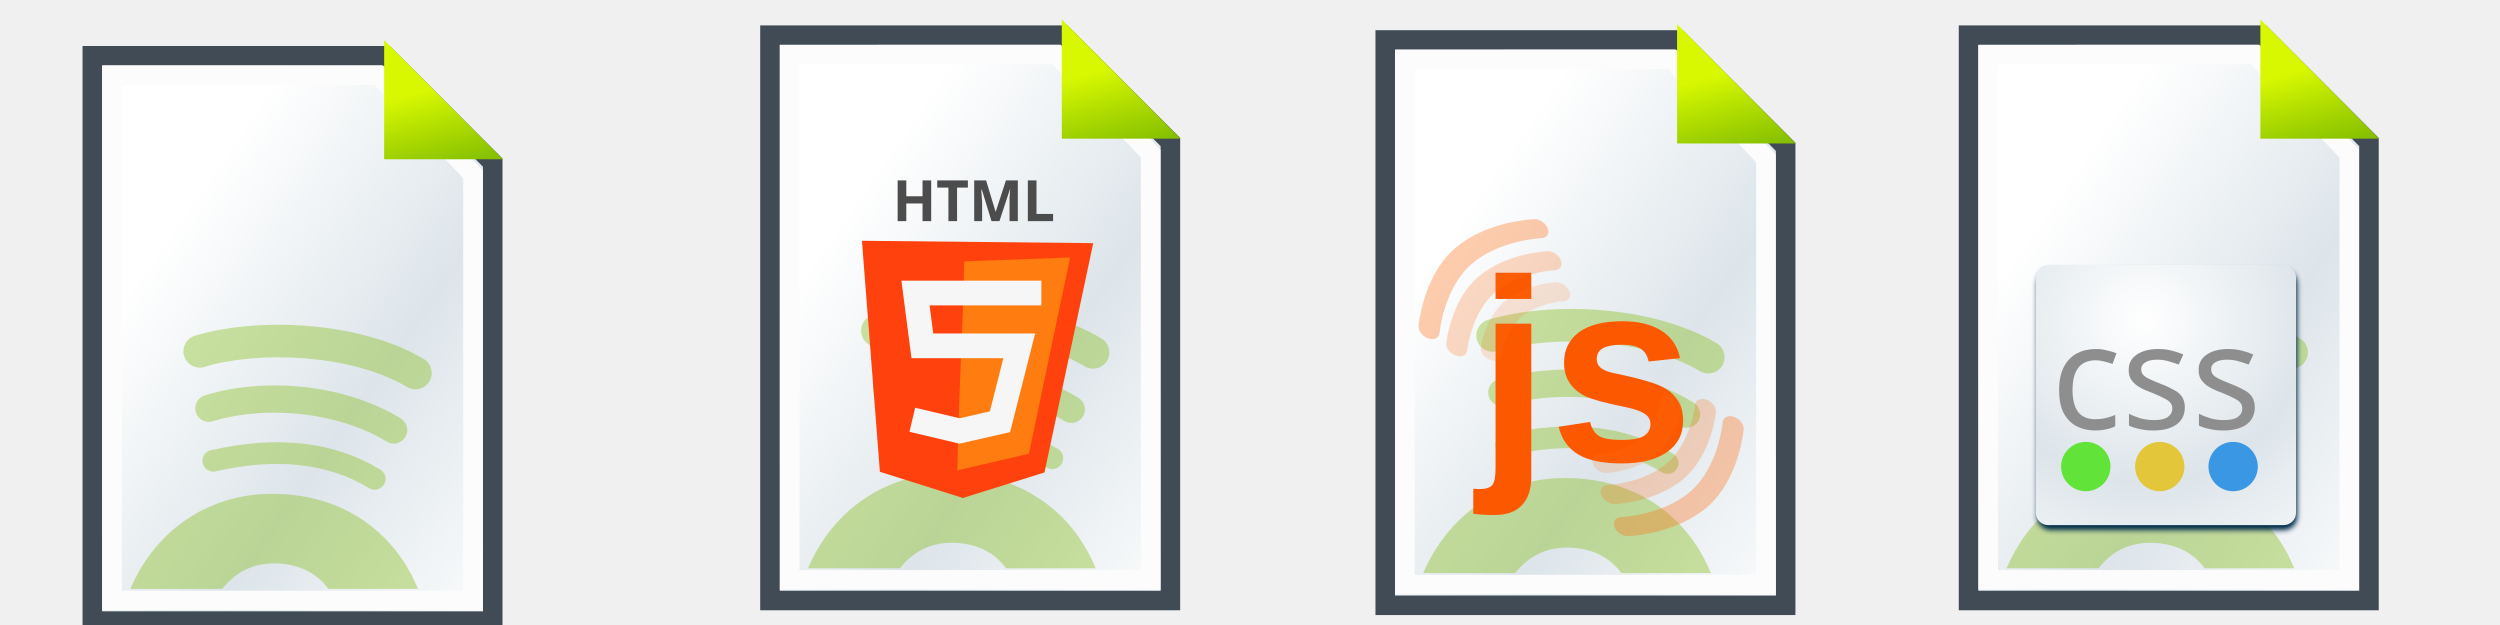
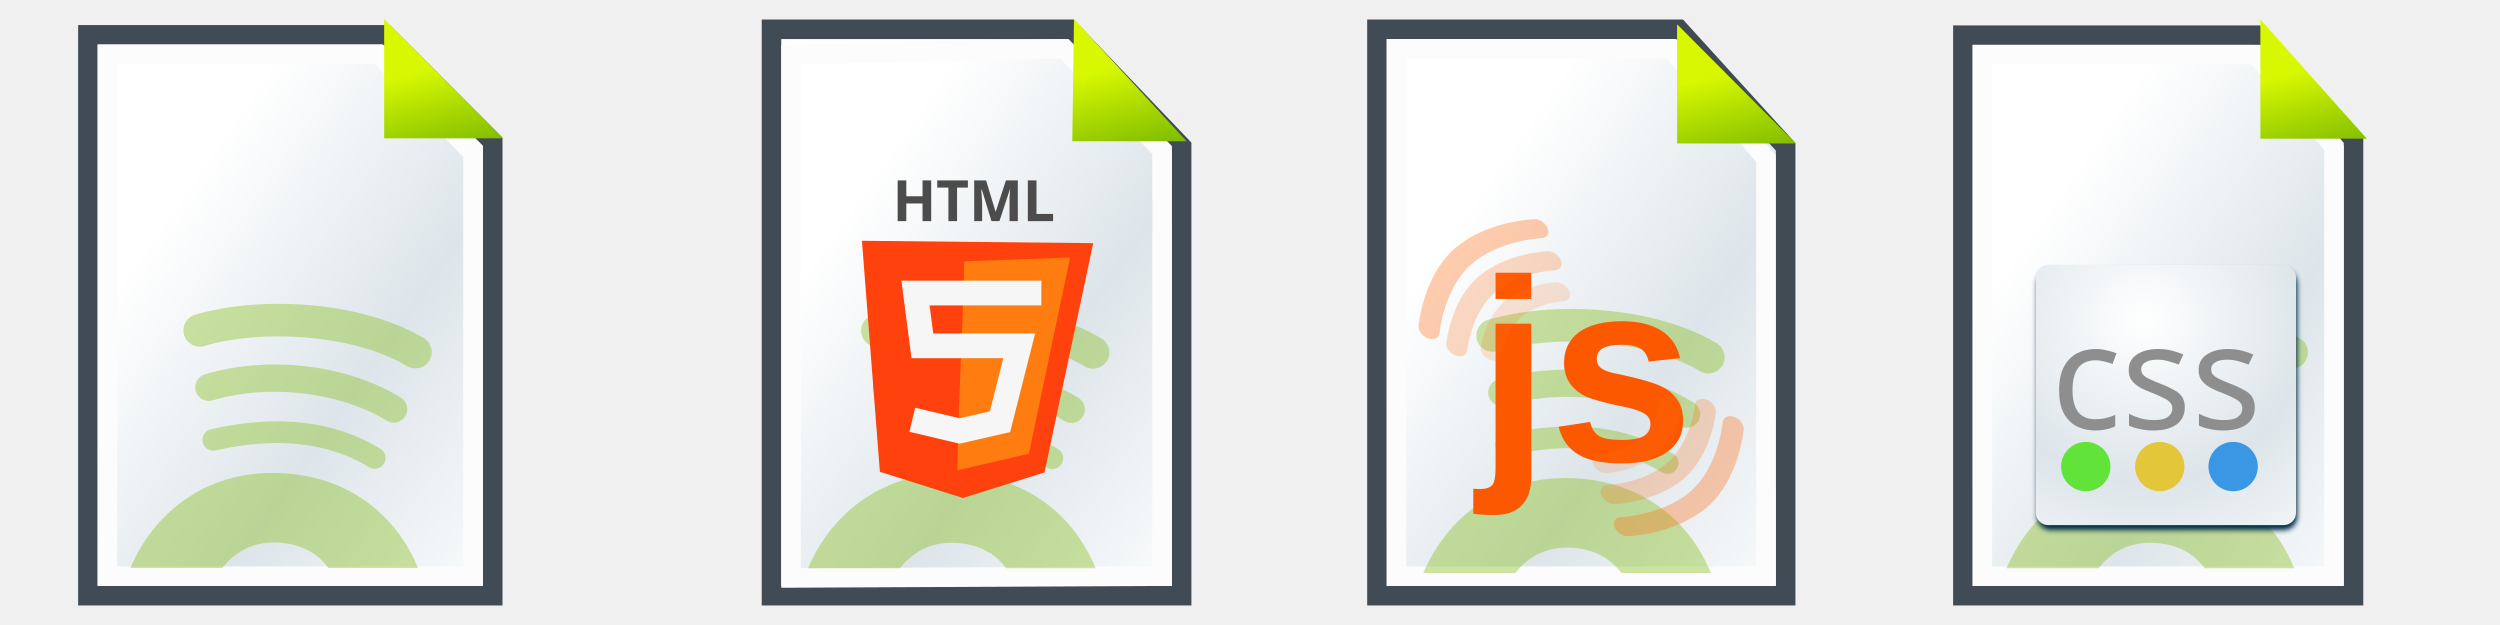
<svg xmlns="http://www.w3.org/2000/svg" xmlns:xlink="http://www.w3.org/1999/xlink" width="128" height="32" id="svg2" version="1.1">
  <defs id="defs4">
    <linearGradient id="linearGradient5073">
      <stop style="stop-color:#1396ff;stop-opacity:1;" offset="0" id="stop5075" />
      <stop style="stop-color:#1396ff;stop-opacity:0;" offset="1" id="stop5077" />
    </linearGradient>
    <linearGradient id="linearGradient4394">
      <stop style="stop-color:#ffd89f;stop-opacity:1;" offset="0" id="stop4396" />
      <stop id="stop4400" offset="0.5" style="stop-color:#ea9500;stop-opacity:1;" />
      <stop id="stop4398" offset="1" style="stop-color:#ffcf5e;stop-opacity:1;" />
    </linearGradient>
    <linearGradient id="linearGradient4200">
      <stop id="stop4202" offset="0" style="stop-color:#0071b8;stop-opacity:1;" />
      <stop style="stop-color:#002840;stop-opacity:1;" offset="1" id="stop4204" />
    </linearGradient>
    <linearGradient id="linearGradient4170">
      <stop style="stop-color:#44ff4e;stop-opacity:1;" offset="0" id="stop4172" />
      <stop id="stop4190" offset="0.5" style="stop-color:#249f1e;stop-opacity:1;" />
      <stop style="stop-color:#37ff10;stop-opacity:1;" offset="1" id="stop4174" />
    </linearGradient>
    <linearGradient id="linearGradient4158">
      <stop style="stop-color:#44b7ff;stop-opacity:1;" offset="0" id="stop4160" />
      <stop id="stop4166" offset="0.5" style="stop-color:#228dd0;stop-opacity:1;" />
      <stop style="stop-color:#5abfff;stop-opacity:1;" offset="1" id="stop4162" />
    </linearGradient>
    <linearGradient id="linearGradient4126">
      <stop style="stop-color:#abff07;stop-opacity:1;" offset="0" id="stop4128" />
      <stop id="stop4134" offset="0.5" style="stop-color:#7ab800;stop-opacity:1;" />
      <stop style="stop-color:#b2ff19;stop-opacity:1;" offset="1" id="stop4130" />
    </linearGradient>
    <linearGradient id="linearGradient4054">
      <stop style="stop-color:#7ab800;stop-opacity:1;" offset="0" id="stop4056" />
      <stop style="stop-color:#d7f800;stop-opacity:1;" offset="1" id="stop4058" />
    </linearGradient>
    <linearGradient id="linearGradient3894">
      <stop style="stop-color:#ffffff;stop-opacity:1;" offset="0" id="stop3896" />
      <stop id="stop3902" offset="0.5" style="stop-color:#dde5ea;stop-opacity:1;" />
      <stop style="stop-color:#ffffff;stop-opacity:1;" offset="1" id="stop3898" />
    </linearGradient>
    <clipPath id="clipPath3922" clipPathUnits="userSpaceOnUse">
      <path id="path3924" d="m 0,91.79 243.309,0 0,-91.79 L 0,0 0,91.79 z" />
    </clipPath>
    <clipPath clipPathUnits="userSpaceOnUse" id="clipPath4048">
      <rect style="fill:#ffffff;fill-opacity:1;stroke:none" id="rect4050" width="30.223" height="39.547" x="168.104" y="-236.716" transform="scale(1,-1)" ry="0" />
    </clipPath>
-     <filter id="filter4122" x="-0.018" width="1.036" y="-0.112" height="1.223">
-       <feGaussianBlur stdDeviation="0.507" id="feGaussianBlur4124" />
-     </filter>
    <linearGradient xlink:href="#linearGradient4126" id="linearGradient4132" x1="262.876" y1="-191.729" x2="263.086" y2="-181.698" gradientUnits="userSpaceOnUse" gradientTransform="matrix(1.190879,0,0,1.190879,-45.90566,31.93757)" />
-     <filter id="filter4152">
-       <feGaussianBlur stdDeviation="0.117" id="feGaussianBlur4154" />
-     </filter>
    <linearGradient xlink:href="#linearGradient4126" id="linearGradient4246" gradientUnits="userSpaceOnUse" gradientTransform="matrix(1.190879,0,0,1.190879,-45.90566,31.93757)" x1="262.876" y1="-191.729" x2="263.086" y2="-181.698" />
    <linearGradient xlink:href="#linearGradient4126" id="linearGradient4360" gradientUnits="userSpaceOnUse" gradientTransform="matrix(1.190879,0,0,1.190879,50.4948,38.85626)" x1="262.876" y1="-191.729" x2="263.086" y2="-181.698" />
    <linearGradient xlink:href="#linearGradient4126" id="linearGradient4380" gradientUnits="userSpaceOnUse" gradientTransform="matrix(1.190879,0,0,1.190879,-45.90566,31.93757)" x1="262.876" y1="-191.729" x2="263.086" y2="-181.698" />
    <linearGradient xlink:href="#linearGradient4394" id="linearGradient4392" x1="220.548" y1="-214.959" x2="263.09" y2="-214.959" gradientUnits="userSpaceOnUse" gradientTransform="matrix(0.6557873,0,0,0.6557873,60.95442,-70.23576)" />
    <linearGradient xlink:href="#linearGradient4126" id="linearGradient4406" gradientUnits="userSpaceOnUse" gradientTransform="matrix(1.190879,0,0,1.190879,-45.90566,31.93757)" x1="262.876" y1="-191.729" x2="263.086" y2="-181.698" />
    <linearGradient xlink:href="#linearGradient4126" id="linearGradient4502" gradientUnits="userSpaceOnUse" gradientTransform="matrix(1.190879,0,0,1.190879,-45.90566,31.93757)" x1="262.876" y1="-191.729" x2="263.086" y2="-181.698" />
    <linearGradient xlink:href="#linearGradient4394" id="linearGradient4510" gradientUnits="userSpaceOnUse" gradientTransform="matrix(0.6557873,0,0,0.6557873,60.95442,-70.23576)" x1="220.548" y1="-214.959" x2="263.09" y2="-214.959" />
-     <linearGradient xlink:href="#linearGradient4054" id="linearGradient4559" gradientUnits="userSpaceOnUse" gradientTransform="matrix(1.107955,0,0,1.107955,-4.023856,1021.042)" x1="25.045" y1="7.603" x2="23.92" y2="3.406" />
-     <linearGradient xlink:href="#linearGradient3894" id="linearGradient4571" gradientUnits="userSpaceOnUse" gradientTransform="matrix(1.125133,0,0,1.123076,-3.457067,1019.718)" x1="7.446" y1="15.946" x2="26.521" y2="29.142" />
-     <linearGradient xlink:href="#linearGradient3894" id="linearGradient4574" gradientUnits="userSpaceOnUse" gradientTransform="matrix(1.214924,0,0,1.211392,-4.928202,1018.373)" x1="7.446" y1="15.946" x2="26.521" y2="29.142" />
+     <linearGradient xlink:href="#linearGradient4054" id="linearGradient4559" gradientUnits="userSpaceOnUse" gradientTransform="matrix(1.107955,0,0,1.107955,-4.023856,1019.97)" x1="25.045" y1="7.603" x2="23.92" y2="3.406" />
+     <linearGradient xlink:href="#linearGradient3894" id="linearGradient4571" gradientUnits="userSpaceOnUse" gradientTransform="matrix(1.125133,0,0,1.123076,-3.457067,1018.646)" x1="7.446" y1="15.946" x2="26.521" y2="29.142" />
+     <linearGradient xlink:href="#linearGradient3894" id="linearGradient4574" gradientUnits="userSpaceOnUse" gradientTransform="matrix(1.214924,0,0,1.211392,-4.928202,1017.301)" x1="7.446" y1="15.946" x2="1.577" y2="26.64" />
    <linearGradient xlink:href="#linearGradient3894" id="linearGradient4584" gradientUnits="userSpaceOnUse" gradientTransform="matrix(1.214924,0,0,1.211392,-3.521296,1016.991)" x1="7.446" y1="15.946" x2="26.521" y2="29.142" />
    <linearGradient xlink:href="#linearGradient3894" id="linearGradient4586" gradientUnits="userSpaceOnUse" gradientTransform="matrix(1.125133,0,0,1.123076,-2.050161,1018.336)" x1="7.446" y1="15.946" x2="26.521" y2="29.142" />
    <linearGradient xlink:href="#linearGradient4054" id="linearGradient4588" gradientUnits="userSpaceOnUse" gradientTransform="matrix(2.588942,0,0,-2.588942,136.9305,243.2807)" x1="25.045" y1="7.603" x2="23.92" y2="3.406" />
    <linearGradient xlink:href="#linearGradient4126" id="linearGradient4602" gradientUnits="userSpaceOnUse" gradientTransform="matrix(1.190879,0,0,1.190879,-45.90566,31.93757)" x1="262.876" y1="-191.729" x2="263.086" y2="-181.698" />
    <linearGradient xlink:href="#linearGradient4126-0" id="linearGradient4602-4" gradientUnits="userSpaceOnUse" gradientTransform="matrix(1.190879,0,0,1.190879,-45.90566,31.93757)" x1="262.876" y1="-191.729" x2="263.086" y2="-181.698" />
    <linearGradient id="linearGradient4126-0">
      <stop style="stop-color:#abff07;stop-opacity:1;" offset="0" id="stop4128-5" />
      <stop id="stop4134-4" offset="0.5" style="stop-color:#7ab800;stop-opacity:1;" />
      <stop style="stop-color:#b2ff19;stop-opacity:1;" offset="1" id="stop4130-7" />
    </linearGradient>
    <linearGradient xlink:href="#linearGradient4126-0" id="linearGradient4648" gradientUnits="userSpaceOnUse" gradientTransform="matrix(1.190879,0,0,1.190879,-45.90566,31.93757)" x1="262.876" y1="-191.729" x2="263.086" y2="-181.698" />
    <linearGradient id="linearGradient4650">
      <stop style="stop-color:#abff07;stop-opacity:1;" offset="0" id="stop4652" />
      <stop id="stop4654" offset="0.5" style="stop-color:#7ab800;stop-opacity:1;" />
      <stop style="stop-color:#b2ff19;stop-opacity:1;" offset="1" id="stop4656" />
    </linearGradient>
    <linearGradient xlink:href="#linearGradient3894" id="linearGradient4711" gradientUnits="userSpaceOnUse" gradientTransform="matrix(1.214924,0,0,1.211392,-3.521296,1016.991)" x1="7.446" y1="15.946" x2="26.521" y2="29.142" />
    <linearGradient xlink:href="#linearGradient3894" id="linearGradient4713" gradientUnits="userSpaceOnUse" gradientTransform="matrix(1.125133,0,0,1.123076,-2.050161,1018.336)" x1="7.446" y1="15.946" x2="26.521" y2="29.142" />
    <linearGradient xlink:href="#linearGradient4054" id="linearGradient4715" gradientUnits="userSpaceOnUse" gradientTransform="matrix(2.588942,0,0,-2.588942,136.9305,243.2807)" x1="25.045" y1="7.603" x2="23.92" y2="3.406" />
    <linearGradient xlink:href="#linearGradient4394" id="linearGradient4717" gradientUnits="userSpaceOnUse" gradientTransform="matrix(0.6557873,0,0,0.6557873,217.7781,-55.01464)" x1="220.548" y1="-214.959" x2="263.09" y2="-214.959" />
    <linearGradient xlink:href="#linearGradient4394" id="linearGradient4725" x1="71.491" y1="1047.526" x2="92.025" y2="1047.526" gradientUnits="userSpaceOnUse" gradientTransform="translate(87.757,37.24938)" />
    <radialGradient xlink:href="#linearGradient4158-3" id="radialGradient4590-0" gradientUnits="userSpaceOnUse" gradientTransform="matrix(-0.02419,1.214115,-1.417635,-0.0282449,46.78271,-34.56188)" cx="35" cy="7.714" fx="35" fy="7.714" r="6.697" />
    <linearGradient id="linearGradient4158-3">
      <stop style="stop-color:#44b7ff;stop-opacity:1;" offset="0" id="stop4160-5" />
      <stop id="stop4166-0" offset="0.5" style="stop-color:#228dd0;stop-opacity:1;" />
      <stop style="stop-color:#5abfff;stop-opacity:1;" offset="1" id="stop4162-7" />
    </linearGradient>
    <linearGradient xlink:href="#linearGradient4200-7" id="linearGradient4592-6" gradientUnits="userSpaceOnUse" x1="32.331" y1="4.584" x2="32.331" y2="13.071" />
    <linearGradient id="linearGradient4200-7">
      <stop id="stop4202-8" offset="0" style="stop-color:#0071b8;stop-opacity:1;" />
      <stop style="stop-color:#002840;stop-opacity:1;" offset="1" id="stop4204-3" />
    </linearGradient>
    <radialGradient xlink:href="#linearGradient4158-3" id="radialGradient4594-6" gradientUnits="userSpaceOnUse" gradientTransform="matrix(-0.02419,1.214115,-1.417635,-0.0282449,46.78271,-34.56188)" cx="35" cy="7.714" fx="35" fy="7.714" r="6.697" />
    <linearGradient id="linearGradient4815">
      <stop style="stop-color:#44b7ff;stop-opacity:1;" offset="0" id="stop4817" />
      <stop id="stop4819" offset="0.5" style="stop-color:#228dd0;stop-opacity:1;" />
      <stop style="stop-color:#5abfff;stop-opacity:1;" offset="1" id="stop4821" />
    </linearGradient>
    <radialGradient xlink:href="#linearGradient4170-4" id="radialGradient4596-4" gradientUnits="userSpaceOnUse" gradientTransform="matrix(10.63995,0,0,-7.523337,-157.9265,274.9754)" cx="36.36" cy="6.433" fx="36.36" fy="6.433" r="3.595" />
    <linearGradient id="linearGradient4170-4">
      <stop style="stop-color:#44ff4e;stop-opacity:1;" offset="0" id="stop4172-1" />
      <stop id="stop4190-9" offset="0.5" style="stop-color:#249f1e;stop-opacity:1;" />
      <stop style="stop-color:#37ff10;stop-opacity:1;" offset="1" id="stop4174-5" />
    </linearGradient>
    <radialGradient xlink:href="#linearGradient4170-4" id="radialGradient4598-5" gradientUnits="userSpaceOnUse" gradientTransform="matrix(20.26101,0,0,-26.73894,-492.6455,459.6318)" cx="35.426" cy="8.524" fx="35.426" fy="8.524" r="1.814" />
    <linearGradient id="linearGradient4829">
      <stop style="stop-color:#44ff4e;stop-opacity:1;" offset="0" id="stop4831" />
      <stop id="stop4833" offset="0.5" style="stop-color:#249f1e;stop-opacity:1;" />
      <stop style="stop-color:#37ff10;stop-opacity:1;" offset="1" id="stop4835" />
    </linearGradient>
    <radialGradient xlink:href="#linearGradient4170-4" id="radialGradient4600-7" gradientUnits="userSpaceOnUse" gradientTransform="matrix(20.26101,0,0,-26.73894,-504.0049,468.4834)" cx="35.426" cy="8.524" fx="35.426" fy="8.524" r="1.814" />
    <linearGradient id="linearGradient4838">
      <stop style="stop-color:#44ff4e;stop-opacity:1;" offset="0" id="stop4840" />
      <stop id="stop4842" offset="0.5" style="stop-color:#249f1e;stop-opacity:1;" />
      <stop style="stop-color:#37ff10;stop-opacity:1;" offset="1" id="stop4844" />
    </linearGradient>
    <radialGradient r="1.814" fy="8.524" fx="35.426" cy="8.524" cx="35.426" gradientTransform="matrix(20.26101,0,0,-26.73894,-504.0049,468.4834)" gradientUnits="userSpaceOnUse" id="radialGradient4852" xlink:href="#linearGradient4170-4" />
    <linearGradient xlink:href="#linearGradient4394" id="linearGradient4944" gradientUnits="userSpaceOnUse" gradientTransform="matrix(0.1795259,0,0,0.1795259,129.6734,1114.957)" x1="220.548" y1="-214.959" x2="263.09" y2="-214.959" />
    <linearGradient xlink:href="#linearGradient3894" id="linearGradient5049" gradientUnits="userSpaceOnUse" gradientTransform="matrix(1.214924,0,0,1.211392,-3.521296,1016.991)" x1="7.446" y1="15.946" x2="26.521" y2="29.142" />
    <linearGradient xlink:href="#linearGradient3894" id="linearGradient5051" gradientUnits="userSpaceOnUse" gradientTransform="matrix(1.125133,0,0,1.123076,-2.050161,1018.336)" x1="7.446" y1="15.946" x2="26.521" y2="29.142" />
    <linearGradient xlink:href="#linearGradient4054" id="linearGradient5053" gradientUnits="userSpaceOnUse" gradientTransform="matrix(2.588942,0,0,-2.588942,136.9305,243.2807)" x1="25.045" y1="7.603" x2="23.92" y2="3.406" />
    <radialGradient xlink:href="#linearGradient3894" id="radialGradient5083" gradientUnits="userSpaceOnUse" gradientTransform="matrix(2.516659,0,0,2.516659,-165.1965,995.2103)" cx="109.254" cy="16.5" fx="109.254" fy="16.5" r="6.661" />
    <filter id="filter5117">
      <feGaussianBlur stdDeviation="0.133" id="feGaussianBlur5119" />
    </filter>
  </defs>
  <g id="layer1" transform="translate(0,-1020.362)">
    <g transform="matrix(0.4279567,0,0,-0.4279567,78.0901,1147.655)" id="g3918">
      <g id="g3920" clip-path="url(#clipPath3922)">
        <g id="g3926" transform="translate(99.6895,47.6279)">
          <path d="m 0,0 c 0.136,4.299 1.207,7.701 2.893,9.958 1.697,2.253 3.922,3.434 6.781,3.446 0.098,0 0.205,-0.002 0.319,-0.005 3.037,-0.115 5.202,-1.254 6.76,-3.36 1.554,-2.107 2.449,-5.311 2.446,-9.494 0,-0.332 -0.004,-0.67 -0.014,-1.013 -0.353,-8.408 -4.122,-13.002 -9.733,-13.017 -0.114,-0.001 -0.227,0 -0.337,0.003 C 3.583,-13.283 0.06,-8.669 -0.013,-0.814 -0.017,-0.55 -0.008,-0.278 0,0 M 10.214,22.356 C 9.97,22.367 9.725,22.37 9.486,22.37 -1.964,22.401 -10.426,13.395 -10.783,0.965 c -0.011,-0.356 -0.018,-0.708 -0.018,-1.056 -0.064,-12.711 7.825,-22.008 19.478,-22.346 0.262,-0.002 0.515,-0.006 0.775,-0.006 0.03,-0.004 0.06,-0.004 0.088,-0.004 11.732,0 20.092,9.046 20.442,21.933 0.012,0.342 0.016,0.677 0.016,1.009 0.068,12.527 -7.948,21.532 -19.784,21.861" style="fill:#12100f;fill-opacity:1;fill-rule:nonzero;stroke:none" id="path3928" />
        </g>
        <g id="g3930" transform="translate(123.0635,73.1187)">
          <path d="M 0,0 C -5.919,3.616 -13.271,4.456 -21.836,2.502 -22.59,2.33 -23.06,1.583 -22.892,0.83 c 0.178,-0.755 0.924,-1.226 1.681,-1.052 7.831,1.784 14.479,1.057 19.751,-2.163 0.665,-0.407 1.523,-0.197 1.93,0.463 C 0.875,-1.262 0.666,-0.403 0,0" style="fill:#12100f;fill-opacity:1;fill-rule:nonzero;stroke:none" id="path3932" />
        </g>
        <g id="g3934" transform="translate(125.7002,79.7134)">
          <path d="m 0,0 c -6.934,4.258 -17.085,5.458 -25.254,2.983 -0.922,-0.282 -1.444,-1.253 -1.166,-2.181 0.278,-0.925 1.26,-1.447 2.19,-1.167 7.145,2.169 16.36,1.096 22.408,-2.617 0.815,-0.505 1.896,-0.247 2.406,0.577 C 1.088,-1.581 0.826,-0.505 0,0" style="fill:#12100f;fill-opacity:1;fill-rule:nonzero;stroke:none" id="path3936" />
        </g>
        <g id="g3938" transform="translate(128.6572,87.377)">
          <path d="m 0,0 c -8.33,4.942 -21.538,5.409 -29.476,3 -1.115,-0.336 -1.742,-1.507 -1.403,-2.613 0.337,-1.11 1.51,-1.745 2.623,-1.403 6.917,2.097 18.873,1.698 26.115,-2.598 0.995,-0.59 2.286,-0.261 2.878,0.737 C 1.328,-1.881 0.997,-0.591 0,0" style="fill:#12100f;fill-opacity:1;fill-rule:nonzero;stroke:none" id="path3940" />
        </g>
        <g id="g3942" transform="translate(177.4492,23.6299)">
          <path d="m 0,0 -1.588,0 c -0.816,0 -1.488,0.668 -1.488,1.479 l 0,31.316 c 0,0.809 -0.666,1.475 -1.48,1.475 l -12.066,0 c -0.819,0 -1.486,-0.666 -1.486,-1.475 l 0,-5.785 c 0,-0.814 0.667,-1.483 1.486,-1.483 l 1.812,0 c 0.817,0 1.485,-0.668 1.485,-1.482 l 0,-22.559 c 0,-0.813 -0.668,-1.478 -1.485,-1.478 l -1.887,0 c -0.815,0 -1.487,-0.672 -1.487,-1.488 l 0,-5.769 c 0,-0.814 0.672,-1.482 1.487,-1.482 l 16.697,0 c 0.811,0 1.49,0.668 1.49,1.482 l 0,5.764 C 1.49,-0.667 0.811,0 0,0" style="fill:#12100f;fill-opacity:1;fill-rule:nonzero;stroke:none" id="path3944" />
        </g>
        <g id="g3946" transform="translate(31.6768,43.8789)">
          <path d="m 0,0 -0.375,-1.087 0.364,1.09 c -3.015,1.012 -5.229,1.494 -10.033,2.021 -4.692,0.539 -6.4,0.962 -8.221,1.802 -2.03,0.935 -3.04,2.467 -3.054,4.264 0.004,1.706 0.871,3.224 2.503,4.415 1.625,1.176 3.996,1.942 6.751,1.94 3.388,0 6.737,-1.448 9.348,-4.124 C -2.217,9.79 -1.67,8.994 -1.273,8.349 -0.876,7.7 -0.633,7.222 -0.633,7.222 -0.532,7.03 -0.432,6.89 -0.339,6.764 0.49,5.496 1.829,5.265 2.554,5.274 l 3.711,0 0.073,0.004 c 0.015,0 0.056,0.004 0.089,0.007 l 0.974,0 c 0,0 1.486,0.096 1.486,1.484 l 0,0.923 c 0.004,0.071 0.014,0.142 0.011,0.213 l 0,12.349 c 0,0.04 -0.01,0.078 -0.011,0.121 l 0,1.027 c 0,0.814 -0.67,1.483 -1.486,1.483 l -6.069,0 c -0.817,0 -1.486,-0.669 -1.486,-1.483 l 0,-1.092 c 0,-0.02 -0.005,-0.037 -0.005,-0.056 l 0,-1.26 c -2.808,2.362 -6.847,4.962 -12.818,4.952 -5.227,10e-4 -9.836,-1.713 -13.153,-4.637 -3.316,-2.918 -5.319,-7.059 -5.315,-11.745 0,-4.176 1.64,-8.094 4.413,-11.033 1.84,-1.981 4.487,-3.052 6.12,-3.686 2.921,-1.133 5.849,-1.439 9.718,-1.82 2.613,-0.257 5.781,-0.595 8.14,-1.654 2.358,-1.113 3.836,-2.578 3.886,-5.767 -0.05,-4.601 -3.394,-7.474 -9.561,-7.569 -8.359,0.008 -11.967,6.307 -14.045,9.895 -0.24,0.393 -0.583,0.527 -0.99,0.527 l -2.649,-0.002 -3.802,0 c -1.424,0 -1.457,-1.151 -1.457,-1.414 0,-0.123 0,-4.24 -0.003,-8.684 l 0,-4.915 c 0,-3.442 -0.002,-6.186 -0.002,-6.186 0,-0.819 0.67,-1.483 1.491,-1.483 l 1.129,0 c 0.006,0 0.014,-0.003 0.021,-0.003 l 3.865,0 c 0.007,0 0.014,0.003 0.021,0.003 l 1.119,0 c 0.816,0 1.483,0.664 1.483,1.483 l 0,1.063 c 0.003,0.027 0.01,0.054 0.01,0.081 l 0,3.214 0,0.122 0,3.535 c 3.614,-3.709 8.019,-7.215 15.558,-7.195 5.284,-0.002 9.938,1.89 13.252,5.102 3.323,3.21 5.291,7.735 5.288,12.877 C 11.587,-11.087 9.149,-3.147 0,0" style="fill:#12100f;fill-opacity:1;fill-rule:nonzero;stroke:none" id="path3948" />
        </g>
        <g id="g3950" transform="translate(148.3301,49.1523)">
          <path d="m 0,0 5.063,0 c 0.041,0 0.082,0.01 0.125,0.012 l 1.016,0 c 0.819,0 1.485,0.669 1.485,1.483 l 0,1.04 c 0.003,0.031 0.014,0.062 0.014,0.097 l 0,3.481 c 0,0.033 -0.011,0.062 -0.014,0.095 l 0,1.064 c 0,0.81 -0.666,1.475 -1.485,1.475 l -7.611,0 0,10.415 c 0,0.819 -0.666,1.481 -1.486,1.481 l -7.213,0 c -0.817,0 -1.487,-0.662 -1.487,-1.481 l 0,-0.947 c -0.003,-0.069 -0.02,-0.134 -0.02,-0.203 l 0,-9.265 -5.487,0 c -0.463,0 -0.968,-0.45 -0.819,-1.086 0.15,-0.64 0.666,-2.483 0.881,-3.647 0.216,-1.166 0.326,-2.268 0.384,-2.849 0.208,-1.099 0.906,-1.153 1.269,-1.153 l 0.813,0 C -14.55,0.01 -14.539,0.001 -14.514,0 l 1.493,0 c 0.762,-0.035 1.369,-0.64 1.408,-1.395 l 0,-21.264 c -0.013,-4.061 1.261,-7.131 3.596,-9.07 2.327,-1.933 5.496,-2.683 9.098,-2.684 l 3.975,-0.013 c 0.323,0.001 0.63,0.067 0.916,0.173 l 0.213,0 c 0.818,0 1.489,0.669 1.489,1.485 l 0,0.745 c 0.006,0.077 0.022,0.15 0.022,0.23 l 0,3.642 c 0,0.078 -0.016,0.149 -0.022,0.226 l 0,0.927 c 0,0.811 -0.671,1.483 -1.489,1.483 l -4.362,0 c -1.175,0.079 -1.992,0.33 -2.43,0.718 -0.441,0.385 -0.791,1.011 -0.807,2.525 l 0,20.834 C -1.395,-0.66 -0.773,-0.035 0,0" style="fill:#12100f;fill-opacity:1;fill-rule:nonzero;stroke:none" id="path3952" />
        </g>
        <g id="g3954" transform="translate(164.1162,61.856)">
          <path d="m 0,0 c 0,-0.82 0.666,-1.481 1.485,-1.481 l 7.307,0 c 0.819,0 1.488,0.661 1.488,1.481 l 0,6.455 c 0,0.821 -0.664,1.483 -1.486,1.483 l -7.308,0 C 0.669,7.938 0,7.276 0,6.455 L 0,0 z" style="fill:#12100f;fill-opacity:1;fill-rule:nonzero;stroke:none" id="path3956" />
        </g>
        <g id="g3958" transform="translate(243.3086,55.2622)">
          <path d="m 0,0 c 0,0.021 -0.007,0.042 -0.007,0.065 l 0,1.107 c 0,0.816 -0.667,1.481 -1.489,1.481 l -14.734,0 c -0.811,0 -1.486,-0.665 -1.486,-1.481 l 0,-1.132 c 0,-0.015 -10e-4,-0.027 -10e-4,-0.04 l 0,-3.478 c 0,-0.014 10e-4,-0.028 10e-4,-0.039 l 0,-1.109 c 0,-0.815 0.675,-1.483 1.486,-1.483 l 0.78,-0.001 c 0.813,0 1.283,-0.633 1.037,-1.402 l -6.175,-19.476 -6.985,19.484 c -0.269,0.767 0.17,1.394 0.986,1.394 l 0.616,0.012 c 0.823,0 1.485,0.669 1.485,1.483 l 0,0.871 c 0.008,0.087 0.025,0.174 0.025,0.266 l 0,3.478 c 0,0.091 -0.017,0.176 -0.025,0.263 l 0,0.885 c 0,0.814 -0.662,1.48 -1.485,1.48 l -1.114,0 c -0.004,0 -0.007,0.003 -0.011,0.003 l -19.006,0 0,5.447 c 0,1.187 0.229,1.683 0.451,1.879 0.209,0.22 0.817,0.464 2.124,0.461 l 3.148,0 c 0.025,0 0.051,0.007 0.073,0.008 l 1.073,0 c 0.815,0 1.482,0.668 1.482,1.486 l 0,1.105 c 0,0.012 0.004,0.021 0.004,0.035 l 0,3.323 c 0,0.01 -0.004,0.021 -0.004,0.031 l 0,1.127 c 0,0.814 -0.667,1.486 -1.482,1.486 l -5.508,0 0.002,-0.013 -0.005,0 c -3.756,-0.005 -6.607,-0.559 -8.65,-2.014 -2.059,-1.464 -3.006,-3.853 -2.981,-6.711 l 0,-7.65 -3.743,0 c -0.005,0 -0.009,-0.003 -0.012,-0.003 l -1.121,0 c -0.817,0 -1.485,-0.666 -1.485,-1.48 l 0,-0.978 C -62.739,0.114 -62.753,0.057 -62.753,0 l 0,-3.478 c 0,-0.06 0.014,-0.114 0.017,-0.171 l 0,-0.966 c 0,-0.814 0.668,-1.483 1.485,-1.483 l 1.026,0 c 0.037,-0.002 0.071,-0.011 0.107,-0.011 l 2.314,0 c 0.787,-0.028 1.423,-0.671 1.429,-1.466 l 0,-22.575 c -0.006,-0.809 -0.672,-1.474 -1.481,-1.474 l -1.74,0 c -0.819,0 -1.487,-0.669 -1.487,-1.484 l 0,-5.773 c 0,-0.814 0.668,-1.482 1.487,-1.482 l 1.068,0 c 0.031,0 0.058,-0.008 0.088,-0.008 l 14.794,0 c 0.03,0 0.057,0.008 0.087,0.008 l 1.042,0 c 0.817,0 1.487,0.668 1.487,1.482 l 0,0.93 c 0.006,0.07 0.02,0.136 0.02,0.206 l 0,3.479 c 0,0.069 -0.014,0.138 -0.02,0.207 l 0,0.951 c 0,0.815 -0.67,1.484 -1.487,1.484 l -2.102,0 c -0.808,0 -1.461,0.65 -1.483,1.448 l 0,22.63 c 0.022,0.781 0.647,1.409 1.428,1.437 l 4.394,0 0.686,-0.001 c 0.82,0 1.724,-0.627 2.007,-1.386 l 12.286,-32.409 -0.799,-2.685 c -0.576,-1.814 -1.08,-2.73 -1.581,-3.106 -0.473,-0.391 -1.276,-0.603 -3.014,-0.598 l -0.002,0.007 -3.742,0 c -0.819,0 -1.484,-0.666 -1.484,-1.479 l 0,-0.984 c -0.004,-0.058 -0.017,-0.114 -0.017,-0.175 l 0,-3.708 c 0,-0.062 0.013,-0.115 0.017,-0.175 l 0,-0.948 c 0,-0.814 0.665,-1.481 1.484,-1.481 l 0.902,0 c 0.076,-0.008 0.15,-0.024 0.23,-0.024 0.002,0 1.464,-10e-4 2.736,-10e-4 0.634,0 1.22,0 1.55,10e-4 2.89,0.003 5.122,0.313 6.933,1.345 1.42,0.812 2.45,2.051 3.215,3.671 0.108,0.232 0.553,1.355 0.553,1.355 0.01,0.028 0.022,0.057 0.033,0.084 l 13.701,41.299 c 0.269,0.77 1.131,1.397 1.952,1.397 l 1.138,0.012 c 0.822,0 1.489,0.669 1.489,1.483 l 0,1.071 C -0.007,-3.523 0,-3.501 0,-3.478 L 0,0 z" style="fill:#12100f;fill-opacity:1;fill-rule:nonzero;stroke:none" id="path3960" />
        </g>
        <g id="g3962" transform="translate(74.6768,26.2451)">
          <path d="m 0,0 c -1.538,-2.188 -3.605,-3.271 -6.522,-3.292 -2.788,0.013 -4.971,1.228 -6.622,3.577 -1.386,1.993 -2.309,4.857 -2.558,8.4 l 0,3.579 c 0.557,6.97 4.39,11.315 9.482,11.325 2.728,-0.021 4.733,-1.136 6.25,-3.356 1.502,-2.225 2.4,-5.65 2.396,-10.047 C 2.43,5.63 1.528,2.193 0,0 m 8.68,26.126 c -3.052,4.033 -7.516,6.449 -12.693,6.438 -5.194,0.033 -8.795,-1.831 -11.689,-4.784 l 0,2.4 c 0,0.81 -0.666,1.474 -1.485,1.474 l -12.167,0 c -0.819,0 -1.487,-0.664 -1.487,-1.474 l 0,-5.784 c 0,-0.815 0.668,-1.483 1.487,-1.483 l 1.891,0 c 0.815,0 1.482,-0.666 1.482,-1.483 l 0,-37.242 c 0,-0.82 -0.667,-1.489 -1.482,-1.489 l -1.884,0 c -0.82,0 -1.486,-0.661 -1.486,-1.477 l 0,-5.993 c 0,-0.81 0.666,-1.483 1.486,-1.483 l 17.019,0 c 0.819,0 1.485,0.673 1.485,1.483 l 0,5.993 c 0,0.816 -0.666,1.477 -1.485,1.477 l -1.889,0 c -0.82,0 -1.485,0.669 -1.485,1.489 l 0,8.358 c 2.323,-2.39 5.794,-4.811 11.502,-4.811 l 0.106,0 c 5.115,-0.006 9.578,2.421 12.673,6.404 3.099,3.986 4.883,9.503 4.887,15.822 -0.004,6.524 -1.724,12.133 -4.786,16.165" style="fill:#12100f;fill-opacity:1;fill-rule:nonzero;stroke:none" id="path3964" />
        </g>
      </g>
    </g>
-     <path id="path4082" d="m 4.726,1023.218 0,28.944 20.502,0 0,-23.471 -5.477,-5.473 z" style="fill:url(#linearGradient4574);fill-opacity:1;stroke:#414b55;stroke-width:1px;stroke-linecap:butt;stroke-linejoin:miter;stroke-opacity:1" />
-     <path style="fill:url(#linearGradient4571);fill-opacity:1;stroke:#fcfcfc;stroke-width:1px;stroke-linecap:butt;stroke-linejoin:miter;stroke-opacity:1" d="m 5.736,1024.21 0,26.896 18.482,0 0,-21.823 -4.82,-5.074 z" id="path4084" />
-     <g id="g4086" transform="matrix(0.5553931,0,0,-0.5553931,-86.91359,1160.02)" style="opacity:0.363" clip-path="url(#clipPath4048)">
+     <path id="path4082" d="m 4.5,1022.147 0,28.715 20.728,0 0,-23.242 -5.477,-5.473 z" style="fill:url(#linearGradient4574);fill-opacity:1;stroke:#414b55;stroke-width:1px;stroke-linecap:butt;stroke-linejoin:miter;stroke-opacity:1" />
+     <path style="fill:url(#linearGradient4571);fill-opacity:1;stroke:#fcfcfc;stroke-width:1px;stroke-linecap:butt;stroke-linejoin:miter;stroke-opacity:1" d="m 5.5,1023.139 0,26.723 18.718,0 0,-21.649 -4.82,-5.074 z" id="path4084" />
+     <g id="g4086" transform="matrix(0.5553931,0,0,-0.5553931,-86.91359,1158.949)" style="opacity:0.363" clip-path="url(#clipPath4048)">
      <g style="fill:#7ab800;fill-opacity:1" id="g4088" transform="matrix(0.7152634,0,0,0.7152634,174.8317,189.9329)">
        <path d="m 0,0 c 0.136,4.299 1.207,7.701 2.893,9.958 1.697,2.253 3.922,3.434 6.781,3.446 0.098,0 0.205,-0.002 0.319,-0.005 3.037,-0.115 5.202,-1.254 6.76,-3.36 1.554,-2.107 2.449,-5.311 2.446,-9.494 0,-0.332 -0.004,-0.67 -0.014,-1.013 -0.353,-8.408 -4.122,-13.002 -9.733,-13.017 -0.114,-0.001 -0.227,0 -0.337,0.003 C 3.583,-13.283 0.06,-8.669 -0.013,-0.814 -0.017,-0.55 -0.008,-0.278 0,0 M 10.214,22.356 C 9.97,22.367 9.725,22.37 9.486,22.37 -1.964,22.401 -10.426,13.395 -10.783,0.965 c -0.011,-0.356 -0.018,-0.708 -0.018,-1.056 -0.064,-12.711 7.825,-22.008 19.478,-22.346 0.262,-0.002 0.515,-0.006 0.775,-0.006 0.03,-0.004 0.06,-0.004 0.088,-0.004 11.732,0 20.092,9.046 20.442,21.933 0.012,0.342 0.016,0.677 0.016,1.009 0.068,12.527 -7.948,21.532 -19.784,21.861" style="fill:#7ab800;fill-opacity:1;fill-rule:nonzero;stroke:none" id="path4090" />
      </g>
      <g style="fill:#7ab800;fill-opacity:1" id="g4092" transform="matrix(0.7152634,0,0,0.7152634,191.5503,208.1655)">
        <path d="M 0,0 C -5.919,3.616 -13.271,4.456 -21.836,2.502 -22.59,2.33 -23.06,1.583 -22.892,0.83 c 0.178,-0.755 0.924,-1.226 1.681,-1.052 7.831,1.784 14.479,1.057 19.751,-2.163 0.665,-0.407 1.523,-0.197 1.93,0.463 C 0.875,-1.262 0.666,-0.403 0,0" style="fill:#7ab800;fill-opacity:1;fill-rule:nonzero;stroke:none" id="path4094" />
      </g>
      <g style="fill:#7ab800;fill-opacity:1" id="g4096" transform="matrix(0.7152634,0,0,0.7152634,193.4362,212.8825)">
        <path d="m 0,0 c -6.934,4.258 -17.085,5.458 -25.254,2.983 -0.922,-0.282 -1.444,-1.253 -1.166,-2.181 0.278,-0.925 1.26,-1.447 2.19,-1.167 7.145,2.169 16.36,1.096 22.408,-2.617 0.815,-0.505 1.896,-0.247 2.406,0.577 C 1.088,-1.581 0.826,-0.505 0,0" style="fill:#7ab800;fill-opacity:1;fill-rule:nonzero;stroke:none" id="path4098" />
      </g>
      <g style="fill:#7ab800;fill-opacity:1" id="g4100" transform="matrix(0.7152634,0,0,0.7152634,195.5513,218.364)">
        <path d="m 0,0 c -8.33,4.942 -21.538,5.409 -29.476,3 -1.115,-0.336 -1.742,-1.507 -1.403,-2.613 0.337,-1.11 1.51,-1.745 2.623,-1.403 6.917,2.097 18.873,1.698 26.115,-2.598 0.995,-0.59 2.286,-0.261 2.878,0.737 C 1.328,-1.881 0.997,-0.591 0,0" style="fill:#7ab800;fill-opacity:1;fill-rule:nonzero;stroke:none" id="path4102" />
      </g>
    </g>
-     <path style="fill:url(#linearGradient4559);fill-opacity:1;stroke:none" d="m 19.669,1022.417 0,6.101 6.079,0 z" id="path4104" />
+     <path style="fill:url(#linearGradient4559);fill-opacity:1;stroke:none" d="m 19.669,1021.345 0,6.101 6.079,0 z" id="path4104" />
    <g transform="matrix(0.2737563,0,0,-0.2737563,-14.98449,1096.689)" id="g5021">
      <g transform="matrix(1.563276,0,0,1.563276,-47.28155,-100.1256)" id="g5023">
-         <path transform="matrix(2.336685,0,0,-2.336685,143.0455,2625.905)" id="path5025" d="m 6.133,1021.837 0,28.944 20.502,0 0,-23.471 -5.477,-5.473 z" style="fill:url(#linearGradient5049);fill-opacity:1;stroke:#414b55;stroke-width:1px;stroke-linecap:butt;stroke-linejoin:miter;stroke-opacity:1" />
-         <path transform="matrix(2.336685,0,0,-2.336685,143.0455,2625.905)" style="fill:url(#linearGradient5051);fill-opacity:1;stroke:#fcfcfc;stroke-width:1px;stroke-linecap:butt;stroke-linejoin:miter;stroke-opacity:1" d="m 7.143,1022.829 0,26.896 18.482,0 0,-21.823 -4.82,-5.074 z" id="path5027" />
+         <path transform="matrix(2.336685,0,0,-2.336685,143.0455,2625.905)" id="path5025" d="m 6.211,1021.537 -3.495e-4,29 21,0 0,-23 -5.738,-6 z" style="fill:url(#linearGradient5049);fill-opacity:1;stroke:#414b55;stroke-width:1px;stroke-linecap:butt;stroke-linejoin:miter;stroke-opacity:1" />
+         <path transform="matrix(2.336685,0,0,-2.336685,143.0455,2625.905)" style="fill:url(#linearGradient5051);fill-opacity:1;stroke:#fcfcfc;stroke-width:1px;stroke-linecap:butt;stroke-linejoin:miter;stroke-opacity:1" d="m 7.211,1022.829 0,26.799 19,-0.092 0,-21.817 -5,-5.182 z" id="path5027" />
        <g id="g5029" transform="matrix(1.297779,0,0,1.297779,-56.75668,-81.46901)" style="opacity:0.363" clip-path="url(#clipPath4048)">
          <g style="fill:#7ab800;fill-opacity:1" id="g5031" transform="matrix(0.7152634,0,0,0.7152634,174.8317,189.9329)">
            <path d="m 0,0 c 0.136,4.299 1.207,7.701 2.893,9.958 1.697,2.253 3.922,3.434 6.781,3.446 0.098,0 0.205,-0.002 0.319,-0.005 3.037,-0.115 5.202,-1.254 6.76,-3.36 1.554,-2.107 2.449,-5.311 2.446,-9.494 0,-0.332 -0.004,-0.67 -0.014,-1.013 -0.353,-8.408 -4.122,-13.002 -9.733,-13.017 -0.114,-0.001 -0.227,0 -0.337,0.003 C 3.583,-13.283 0.06,-8.669 -0.013,-0.814 -0.017,-0.55 -0.008,-0.278 0,0 M 10.214,22.356 C 9.97,22.367 9.725,22.37 9.486,22.37 -1.964,22.401 -10.426,13.395 -10.783,0.965 c -0.011,-0.356 -0.018,-0.708 -0.018,-1.056 -0.064,-12.711 7.825,-22.008 19.478,-22.346 0.262,-0.002 0.515,-0.006 0.775,-0.006 0.03,-0.004 0.06,-0.004 0.088,-0.004 11.732,0 20.092,9.046 20.442,21.933 0.012,0.342 0.016,0.677 0.016,1.009 0.068,12.527 -7.948,21.532 -19.784,21.861" style="fill:#7ab800;fill-opacity:1;fill-rule:nonzero;stroke:none" id="path5033" />
          </g>
          <g style="fill:#7ab800;fill-opacity:1" id="g5035" transform="matrix(0.7152634,0,0,0.7152634,191.5503,208.1655)">
            <path d="M 0,0 C -5.919,3.616 -13.271,4.456 -21.836,2.502 -22.59,2.33 -23.06,1.583 -22.892,0.83 c 0.178,-0.755 0.924,-1.226 1.681,-1.052 7.831,1.784 14.479,1.057 19.751,-2.163 0.665,-0.407 1.523,-0.197 1.93,0.463 C 0.875,-1.262 0.666,-0.403 0,0" style="fill:#7ab800;fill-opacity:1;fill-rule:nonzero;stroke:none" id="path5037" />
          </g>
          <g style="fill:#7ab800;fill-opacity:1" id="g5039" transform="matrix(0.7152634,0,0,0.7152634,193.4362,212.8825)">
            <path d="m 0,0 c -6.934,4.258 -17.085,5.458 -25.254,2.983 -0.922,-0.282 -1.444,-1.253 -1.166,-2.181 0.278,-0.925 1.26,-1.447 2.19,-1.167 7.145,2.169 16.36,1.096 22.408,-2.617 0.815,-0.505 1.896,-0.247 2.406,0.577 C 1.088,-1.581 0.826,-0.505 0,0" style="fill:#7ab800;fill-opacity:1;fill-rule:nonzero;stroke:none" id="path5041" />
          </g>
          <g style="fill:#7ab800;fill-opacity:1" id="g5043" transform="matrix(0.7152634,0,0,0.7152634,195.5513,218.364)">
            <path d="m 0,0 c -8.33,4.942 -21.538,5.409 -29.476,3 -1.115,-0.336 -1.742,-1.507 -1.403,-2.613 0.337,-1.11 1.51,-1.745 2.623,-1.403 6.917,2.097 18.873,1.698 26.115,-2.598 0.995,-0.59 2.286,-0.261 2.878,0.737 C 1.328,-1.881 0.997,-0.591 0,0" style="fill:#7ab800;fill-opacity:1;fill-rule:nonzero;stroke:none" id="path5045" />
          </g>
        </g>
-         <path style="fill:url(#linearGradient5053);fill-opacity:1;stroke:none" d="m 192.292,240.068 0,-14.256 14.204,0 z" id="path5047" />
+         <path style="fill:url(#linearGradient5053);fill-opacity:1;stroke:none" d="m 193.753,240.12 -0.209,-14.621 13.682,0 z" id="path5047" />
      </g>
    </g>
    <g id="g4294" transform="matrix(0.2737563,0,0,-0.2737563,46.38227,1096.689)">
      <g id="g4296" transform="matrix(1.563276,0,0,1.563276,-47.28155,-100.1256)">
-         <path style="fill:url(#linearGradient4584);fill-opacity:1;stroke:#414b55;stroke-width:1px;stroke-linecap:butt;stroke-linejoin:miter;stroke-opacity:1" d="m 6.133,1021.837 0,28.944 20.502,0 0,-23.471 -5.477,-5.473 z" id="path4298" transform="matrix(2.336685,0,0,-2.336685,143.0455,2625.905)" />
-         <path id="path4300" d="m 7.143,1022.829 0,26.896 18.482,0 0,-21.823 -4.82,-5.074 z" style="fill:url(#linearGradient4586);fill-opacity:1;stroke:#fcfcfc;stroke-width:1px;stroke-linecap:butt;stroke-linejoin:miter;stroke-opacity:1" transform="matrix(2.336685,0,0,-2.336685,143.0455,2625.905)" />
+         <path style="fill:url(#linearGradient4584);fill-opacity:1;stroke:#414b55;stroke-width:1px;stroke-linecap:butt;stroke-linejoin:miter;stroke-opacity:1" d="m 5.844,1021.837 0,28.7 20,0 0,-23.227 -5,-5.473 z" id="path4298" transform="matrix(2.336685,0,0,-2.336685,143.0455,2625.905)" />
+         <path id="path4300" d="m 6.844,1022.829 0,26.708 18,0 0,-22 -4,-4.708 z" style="fill:url(#linearGradient4586);fill-opacity:1;stroke:#fcfcfc;stroke-width:1px;stroke-linecap:butt;stroke-linejoin:miter;stroke-opacity:1" transform="matrix(2.336685,0,0,-2.336685,143.0455,2625.905)" />
        <g clip-path="url(#clipPath4048)" style="opacity:0.363" transform="matrix(1.297779,0,0,1.297779,-56.75668,-81.46901)" id="g4302">
          <g transform="matrix(0.7152634,0,0,0.7152634,174.8317,189.9329)" id="g4304" style="fill:#7ab800;fill-opacity:1">
            <path id="path4306" style="fill:#7ab800;fill-opacity:1;fill-rule:nonzero;stroke:none" d="m 0,0 c 0.136,4.299 1.207,7.701 2.893,9.958 1.697,2.253 3.922,3.434 6.781,3.446 0.098,0 0.205,-0.002 0.319,-0.005 3.037,-0.115 5.202,-1.254 6.76,-3.36 1.554,-2.107 2.449,-5.311 2.446,-9.494 0,-0.332 -0.004,-0.67 -0.014,-1.013 -0.353,-8.408 -4.122,-13.002 -9.733,-13.017 -0.114,-0.001 -0.227,0 -0.337,0.003 C 3.583,-13.283 0.06,-8.669 -0.013,-0.814 -0.017,-0.55 -0.008,-0.278 0,0 M 10.214,22.356 C 9.97,22.367 9.725,22.37 9.486,22.37 -1.964,22.401 -10.426,13.395 -10.783,0.965 c -0.011,-0.356 -0.018,-0.708 -0.018,-1.056 -0.064,-12.711 7.825,-22.008 19.478,-22.346 0.262,-0.002 0.515,-0.006 0.775,-0.006 0.03,-0.004 0.06,-0.004 0.088,-0.004 11.732,0 20.092,9.046 20.442,21.933 0.012,0.342 0.016,0.677 0.016,1.009 0.068,12.527 -7.948,21.532 -19.784,21.861" />
          </g>
          <g transform="matrix(0.7152634,0,0,0.7152634,191.5503,208.1655)" id="g4308" style="fill:#7ab800;fill-opacity:1">
            <path id="path4310" style="fill:#7ab800;fill-opacity:1;fill-rule:nonzero;stroke:none" d="M 0,0 C -5.919,3.616 -13.271,4.456 -21.836,2.502 -22.59,2.33 -23.06,1.583 -22.892,0.83 c 0.178,-0.755 0.924,-1.226 1.681,-1.052 7.831,1.784 14.479,1.057 19.751,-2.163 0.665,-0.407 1.523,-0.197 1.93,0.463 C 0.875,-1.262 0.666,-0.403 0,0" />
          </g>
          <g transform="matrix(0.7152634,0,0,0.7152634,193.4362,212.8825)" id="g4312" style="fill:#7ab800;fill-opacity:1">
            <path id="path4314" style="fill:#7ab800;fill-opacity:1;fill-rule:nonzero;stroke:none" d="m 0,0 c -6.934,4.258 -17.085,5.458 -25.254,2.983 -0.922,-0.282 -1.444,-1.253 -1.166,-2.181 0.278,-0.925 1.26,-1.447 2.19,-1.167 7.145,2.169 16.36,1.096 22.408,-2.617 0.815,-0.505 1.896,-0.247 2.406,0.577 C 1.088,-1.581 0.826,-0.505 0,0" />
          </g>
          <g transform="matrix(0.7152634,0,0,0.7152634,195.5513,218.364)" id="g4316" style="fill:#7ab800;fill-opacity:1">
            <path id="path4318" style="fill:#7ab800;fill-opacity:1;fill-rule:nonzero;stroke:none" d="m 0,0 c -8.33,4.942 -21.538,5.409 -29.476,3 -1.115,-0.336 -1.742,-1.507 -1.403,-2.613 0.337,-1.11 1.51,-1.745 2.623,-1.403 6.917,2.097 18.873,1.698 26.115,-2.598 0.995,-0.59 2.286,-0.261 2.878,0.737 C 1.328,-1.881 0.997,-0.591 0,0" />
          </g>
        </g>
-         <path id="path4320" d="m 192.292,240.068 0,-14.256 14.204,0 z" style="fill:url(#linearGradient4588);fill-opacity:1;stroke:none" />
+         <path id="path4320" d="m 192.292,240.068 0,-14.256 12.729,0 z" style="fill:url(#linearGradient4588);fill-opacity:1;stroke:none" />
      </g>
    </g>
    <g id="g4066" transform="matrix(0.4279567,0,0,-0.4279567,3.573508,1124.345)">
-       <path style="fill:url(#linearGradient4711);fill-opacity:1;stroke:#414b55;stroke-width:1px;stroke-linecap:butt;stroke-linejoin:miter;stroke-opacity:1" d="m 6.133,1021.837 0,28.944 20.502,0 0,-23.471 -5.477,-5.473 z" id="path3904" transform="matrix(2.336685,0,0,-2.336685,143.0455,2625.905)" />
-       <path id="path3124" d="m 7.143,1022.829 0,26.896 18.482,0 0,-21.823 -4.82,-5.074 z" style="fill:url(#linearGradient4713);fill-opacity:1;stroke:#fcfcfc;stroke-width:1px;stroke-linecap:butt;stroke-linejoin:miter;stroke-opacity:1" transform="matrix(2.336685,0,0,-2.336685,143.0455,2625.905)" />
+       <path style="fill:url(#linearGradient4711);fill-opacity:1;stroke:#414b55;stroke-width:1px;stroke-linecap:butt;stroke-linejoin:miter;stroke-opacity:1" d="m 5.709,1021.291 0,29 20.926,0 0,-22.981 -5.477,-6.019 z" id="path3904" transform="matrix(2.336685,0,0,-2.336685,143.0455,2625.905)" />
+       <path id="path3124" d="m 6.709,1022.29 0,27 18.915,10e-5 0,-21.388 -4.82,-5.612 z" style="fill:url(#linearGradient4713);fill-opacity:1;stroke:#fcfcfc;stroke-width:1px;stroke-linecap:butt;stroke-linejoin:miter;stroke-opacity:1" transform="matrix(2.336685,0,0,-2.336685,143.0455,2625.905)" />
      <g clip-path="url(#clipPath4048)" style="opacity:0.363" transform="matrix(1.297779,0,0,1.297779,-56.75668,-81.46901)" id="g4030">
        <g transform="matrix(0.7152634,0,0,0.7152634,174.8317,189.9329)" id="g3926-4" style="fill:#7ab800;fill-opacity:1">
          <path id="path3928-0" style="fill:#7ab800;fill-opacity:1;fill-rule:nonzero;stroke:none" d="m 0,0 c 0.136,4.299 1.207,7.701 2.893,9.958 1.697,2.253 3.922,3.434 6.781,3.446 0.098,0 0.205,-0.002 0.319,-0.005 3.037,-0.115 5.202,-1.254 6.76,-3.36 1.554,-2.107 2.449,-5.311 2.446,-9.494 0,-0.332 -0.004,-0.67 -0.014,-1.013 -0.353,-8.408 -4.122,-13.002 -9.733,-13.017 -0.114,-0.001 -0.227,0 -0.337,0.003 C 3.583,-13.283 0.06,-8.669 -0.013,-0.814 -0.017,-0.55 -0.008,-0.278 0,0 M 10.214,22.356 C 9.97,22.367 9.725,22.37 9.486,22.37 -1.964,22.401 -10.426,13.395 -10.783,0.965 c -0.011,-0.356 -0.018,-0.708 -0.018,-1.056 -0.064,-12.711 7.825,-22.008 19.478,-22.346 0.262,-0.002 0.515,-0.006 0.775,-0.006 0.03,-0.004 0.06,-0.004 0.088,-0.004 11.732,0 20.092,9.046 20.442,21.933 0.012,0.342 0.016,0.677 0.016,1.009 0.068,12.527 -7.948,21.532 -19.784,21.861" />
        </g>
        <g transform="matrix(0.7152634,0,0,0.7152634,191.5503,208.1655)" id="g3930-9" style="fill:#7ab800;fill-opacity:1">
          <path id="path3932-4" style="fill:#7ab800;fill-opacity:1;fill-rule:nonzero;stroke:none" d="M 0,0 C -5.919,3.616 -13.271,4.456 -21.836,2.502 -22.59,2.33 -23.06,1.583 -22.892,0.83 c 0.178,-0.755 0.924,-1.226 1.681,-1.052 7.831,1.784 14.479,1.057 19.751,-2.163 0.665,-0.407 1.523,-0.197 1.93,0.463 C 0.875,-1.262 0.666,-0.403 0,0" />
        </g>
        <g transform="matrix(0.7152634,0,0,0.7152634,193.4362,212.8825)" id="g3934-8" style="fill:#7ab800;fill-opacity:1">
          <path id="path3936-8" style="fill:#7ab800;fill-opacity:1;fill-rule:nonzero;stroke:none" d="m 0,0 c -6.934,4.258 -17.085,5.458 -25.254,2.983 -0.922,-0.282 -1.444,-1.253 -1.166,-2.181 0.278,-0.925 1.26,-1.447 2.19,-1.167 7.145,2.169 16.36,1.096 22.408,-2.617 0.815,-0.505 1.896,-0.247 2.406,0.577 C 1.088,-1.581 0.826,-0.505 0,0" />
        </g>
        <g transform="matrix(0.7152634,0,0,0.7152634,195.5513,218.364)" id="g3938-2" style="fill:#7ab800;fill-opacity:1">
          <path id="path3940-4" style="fill:#7ab800;fill-opacity:1;fill-rule:nonzero;stroke:none" d="m 0,0 c -8.33,4.942 -21.538,5.409 -29.476,3 -1.115,-0.336 -1.742,-1.507 -1.403,-2.613 0.337,-1.11 1.51,-1.745 2.623,-1.403 6.917,2.097 18.873,1.698 26.115,-2.598 0.995,-0.59 2.286,-0.261 2.878,0.737 C 1.328,-1.881 0.997,-0.591 0,0" />
        </g>
      </g>
      <path id="path4052" d="m 192.292,240.068 0,-14.256 14.204,0 z" style="fill:url(#linearGradient4715);fill-opacity:1;stroke:none" />
    </g>
    <text id="text4382" y="1079.597" x="168.92" style="font-size:12.483px;font-style:normal;font-weight:normal;line-height:125%;letter-spacing:0px;word-spacing:0px;fill:url(#linearGradient4944);fill-opacity:1;stroke:none;font-family:Sans" xml:space="preserve">
      <tspan style="font-weight:bold;fill:url(#linearGradient4944);fill-opacity:1;-inkscape-font-specification:Sans Bold" y="1079.597" x="168.92" id="tspan4384">({})</tspan>
    </text>
    <text id="text4402-2" y="1085.815" x="159.198" style="font-size:2.906px;font-style:normal;font-weight:normal;line-height:125%;letter-spacing:0px;word-spacing:0px;fill:url(#linearGradient4725);fill-opacity:1;stroke:none;font-family:Sans" xml:space="preserve">
      <tspan style="font-weight:bold;fill:url(#linearGradient4725);fill-opacity:1;stroke:none;font-family:Arial Black;-inkscape-font-specification:Arial Black" y="1085.815" x="159.198" id="tspan4404-1">JAVASCRIPT</tspan>
    </text>
    <path id="path4931" d="m 117.141,986.591 12.44,0.103 -3.32,9.934 -3.537,1.637 -3.595,-1.664 z" style="fill:#7ab80f;fill-opacity:0.941;stroke:none" />
    <path style="fill:#e75f46;fill-opacity:1;stroke:none" d="m 10.605,998.516 12.44,0.103 -3.32,9.934 -3.537,1.637 -3.595,-1.664 z" id="path4731" />
    <g id="g4322" transform="matrix(0.4279567,0,0,-0.4279567,-55.60088,1104.038)">
      <path transform="matrix(2.648234,0,0,-2.648234,131.2233,244.9334)" d="m 37.572,3.885 c 3.693,-0.207 6.853,2.619 7.06,6.312 0.207,3.693 -2.619,6.853 -6.312,7.06 -3.693,0.207 -6.853,-2.619 -7.06,-6.312 -0.205,-3.668 2.583,-6.816 6.248,-7.056" id="path4324" style="fill:url(#radialGradient4590-0);fill-opacity:1;stroke:url(#linearGradient4592-6);stroke-width:0.882;stroke-opacity:1" />
      <path style="fill:url(#radialGradient4594-6);fill-opacity:1;stroke:#b4cee0;stroke-opacity:1" id="path4326" d="m 37.572,3.885 c 3.693,-0.207 6.853,2.619 7.06,6.312 0.207,3.693 -2.619,6.853 -6.312,7.06 -3.693,0.207 -6.853,-2.619 -7.06,-6.312 -0.205,-3.668 2.583,-6.816 6.248,-7.056" transform="matrix(2.336685,0,0,-2.336685,143.0455,241.6399)" />
      <path id="path4328" d="m 236.766,230.861 c 0,0 -3.84,-1.873 -5.057,-2.903 -1.217,-1.03 -0.937,-2.622 -1.03,-3.372 -0.062,-0.495 1.514,2.053 2.971,3.158 0.75,0.569 1.676,-0.07 1.899,0.026 0.656,0.281 -4.121,-3.184 -4.308,-3.84 -0.187,-0.656 0.468,-3.84 1.124,-5.245 0.656,-1.405 0.375,-1.873 3.465,-2.81 3.091,-0.937 7.211,0.375 8.241,0.749 1.03,0.375 2.154,0.656 2.154,1.217 0,0.562 -0.468,10.302 -9.459,13.018 z" style="fill:url(#radialGradient4596-4);fill-opacity:1;stroke:none" />
      <path style="fill:url(#radialGradient4598-5);fill-opacity:1;stroke:none" d="m 233.473,215.692 c 0,0 1.382,-0.248 2.871,-1.241 1.49,-0.993 1.614,-2.029 1.862,-3.271 0.248,-1.241 0.437,-0.885 -1.673,-2.499 -2.11,-1.614 -2.278,-2.898 -2.526,-5.133 -0.248,-2.234 -1.907,-0.271 -3.001,-0.685 -2.242,-0.85 -1.117,-1.241 -1.614,1.614 -0.497,2.855 -1.117,4.593 -0.497,5.586 0.621,0.993 0.993,1.614 1.241,2.731 0.248,1.117 3.335,2.898 3.335,2.898 z" id="path4330" />
      <path id="path4332" d="m 222.113,224.543 c 0,0 1.382,-0.248 2.871,-1.241 1.49,-0.993 1.614,-2.029 1.862,-3.271 0.248,-1.241 0.437,-0.885 -1.673,-2.499 -2.11,-1.614 -2.278,-2.898 -2.526,-5.133 -0.248,-2.234 -1.907,-0.271 -3.001,-0.685 -2.242,-0.85 -1.117,-1.241 -1.614,1.614 -0.497,2.855 -1.117,4.593 -0.497,5.586 0.621,0.993 0.993,1.614 1.241,2.731 0.248,1.117 3.335,2.898 3.335,2.898 z" style="fill:url(#radialGradient4852);fill-opacity:1;stroke:none" />
    </g>
    <g transform="matrix(1.181696,0,0,1.181696,-10.86923,-188.6738)" id="g5055">
      <g transform="translate(8.122403,2.908954)" id="g5057">
        <text xml:space="preserve" style="font-size:2.467px;font-style:normal;font-weight:normal;line-height:125%;letter-spacing:0px;word-spacing:0px;fill:#4c4c4c;fill-opacity:1;stroke:none;font-family:Sans" x="39.749" y="1029.809" id="text5059">
          <tspan id="tspan5061" x="39.749" y="1029.809" style="font-weight:bold;fill:#4c4c4c;fill-opacity:1;stroke:none;font-family:Arial Black;-inkscape-font-specification:Arial Black">HTML</tspan>
        </text>
        <g id="g5063">
          <path style="fill:#ff420d;fill-opacity:1;stroke:none" d="m 38.421,1030.659 10.022,0.103 -2.112,9.934 -3.537,1.108 -3.595,-1.135 z" id="path5065" />
          <path id="path5067" d="m 42.855,1031.553 4.585,-0.169 -1.783,8.5 -3.102,0.721 c 0.099,-4.493 0.216,-5.449 0.3,-9.052 z" style="opacity:0.655;fill:#ff9b13;fill-opacity:1;stroke:none" />
          <path style="fill:none;stroke:#f6f6f6;stroke-width:1.072;stroke-linecap:butt;stroke-linejoin:miter;stroke-miterlimit:4;stroke-opacity:1;stroke-dasharray:none" d="m 46.195,1032.924 -5.453,0 0.297,2.286 4.198,0 -0.834,3.289 -1.751,0.401 -2.048,-0.485" id="path5069" />
        </g>
      </g>
    </g>
    <g id="g5009" transform="translate(-1.262691,-0.3788072)">
      <text id="text4986" y="1044.343" x="76.898" style="font-size:13.296px;font-style:normal;font-weight:normal;line-height:125%;letter-spacing:0px;word-spacing:0px;fill:#fc5800;fill-opacity:1;stroke:none;font-family:Sans" xml:space="preserve">
        <tspan style="font-style:normal;font-variant:normal;font-weight:bold;font-stretch:normal;fill:#fc5800;fill-opacity:1;font-family:Arial;-inkscape-font-specification:Arial Bold" y="1044.343" x="76.898" id="tspan4988">js</tspan>
      </text>
      <g id="g5001" transform="matrix(0.5325926,-0.1969085,0.3976936,0.5702961,-374.3847,463.6415)" style="opacity:0.341">
        <path style="opacity:0.482;fill:none;stroke:#ff6d13;stroke-width:1.618px;stroke-linecap:round;stroke-linejoin:miter;stroke-opacity:1" d="m 76.082,1034.656 c 0,0 1.73,-1.836 3.987,-2.441 2.256,-0.605 4.401,0 4.401,0" id="path5003" />
        <path style="opacity:0.708;fill:none;stroke:#ff6d13;stroke-width:1.618px;stroke-linecap:round;stroke-linejoin:round;stroke-opacity:1" d="m 73.683,1033.435 c 0,0 2.434,-2.749 5.607,-3.654 3.174,-0.905 6.19,0 6.19,0" id="path5005" />
        <path id="path5007" d="m 72.483,1031.473 c 0,0 2.824,-3.256 6.507,-4.329 3.683,-1.072 7.183,0 7.183,0" style="fill:none;stroke:#ff6d13;stroke-width:1.618px;stroke-linecap:round;stroke-linejoin:round;stroke-opacity:1" />
      </g>
      <g transform="matrix(-0.5325926,0.1969085,-0.3976936,-0.5702961,538.8165,1616.511)" id="g4996" style="opacity:0.341">
        <path id="path4992" d="m 76.082,1034.656 c 0,0 1.73,-1.836 3.987,-2.441 2.256,-0.605 4.401,0 4.401,0" style="opacity:0.482;fill:none;stroke:#ff6d13;stroke-width:1.618px;stroke-linecap:round;stroke-linejoin:miter;stroke-opacity:1" />
        <path id="path4994" d="m 73.683,1033.435 c 0,0 2.434,-2.749 5.607,-3.654 3.174,-0.905 6.19,0 6.19,0" style="opacity:0.708;fill:none;stroke:#ff6d13;stroke-width:1.618px;stroke-linecap:round;stroke-linejoin:round;stroke-opacity:1" />
        <path style="fill:none;stroke:#ff6d13;stroke-width:1.618px;stroke-linecap:round;stroke-linejoin:round;stroke-opacity:1" d="m 72.483,1031.473 c 0,0 2.824,-3.256 6.507,-4.329 3.683,-1.072 7.183,0 7.183,0" id="path4990" />
      </g>
    </g>
    <g id="g5125">
      <rect ry="0.694" y="1034.179" x="104.298" height="13.321" width="13.321" id="rect5071" style="fill:#002949;fill-opacity:1;stroke:none;filter:url(#filter5117)" />
      <rect ry="0.631" style="fill:url(#radialGradient5083);fill-opacity:1;stroke:none" id="rect5081" width="13.321" height="13.321" x="104.235" y="1033.927" />
      <text id="text5121" y="1042.324" x="105.02" style="font-size:7.484px;font-style:normal;font-weight:normal;line-height:125%;letter-spacing:0px;word-spacing:0px;fill:#8e8e8e;fill-opacity:1;stroke:none;font-family:Sans" xml:space="preserve">
        <tspan y="1042.324" x="105.02" id="tspan5123">css</tspan>
      </text>
    </g>
    <path transform="translate(0.5682108,1020.394)" d="m 106.153,22.595 a 1.263,1.263 0 1 1 -0.012,7.32e-4" id="path5133" style="fill:#61e339;fill-opacity:1;stroke:none" />
    <path transform="translate(4.356283,1020.394)" d="m 106.153,22.595 a 1.263,1.263 0 1 1 -0.012,7.32e-4" id="path5135" style="fill:#e3c639;fill-opacity:1;stroke:none" />
    <path style="fill:#3997e3;fill-opacity:1;stroke:none" id="path5131" d="m 106.153,22.595 a 1.263,1.263 0 1 1 -0.012,7.32e-4" transform="translate(8.112788,1020.394)" />
  </g>
</svg>
